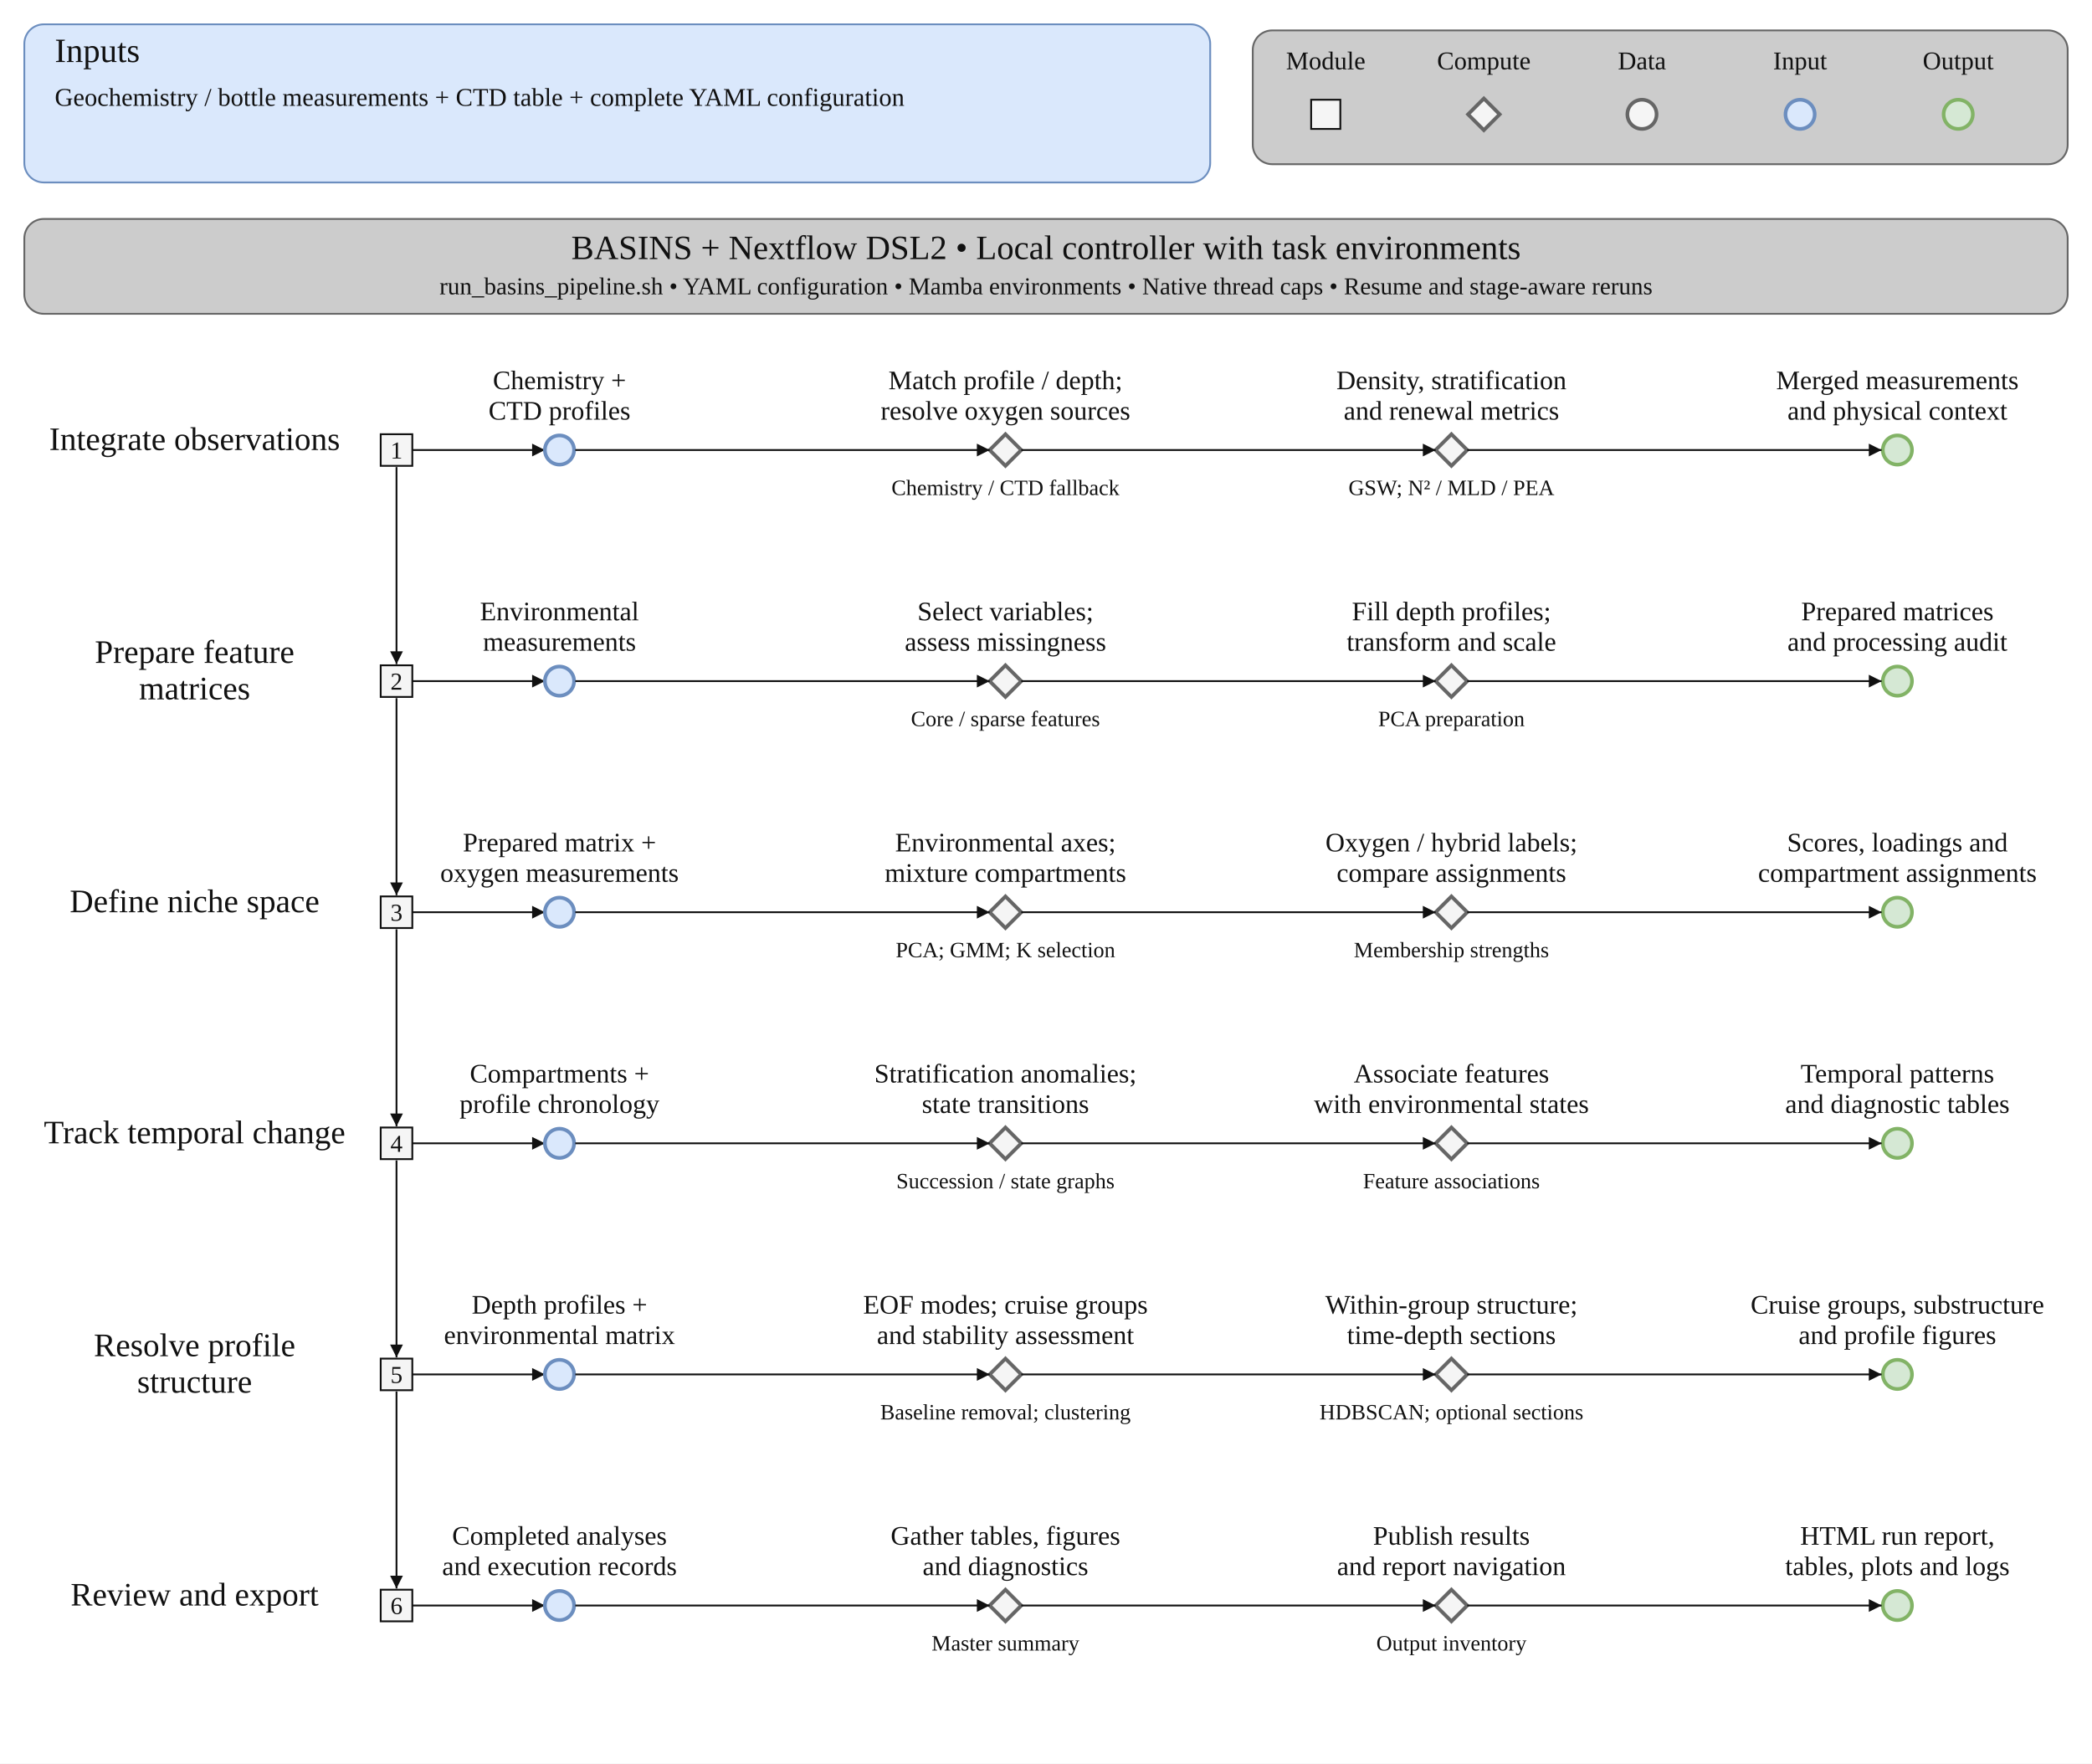
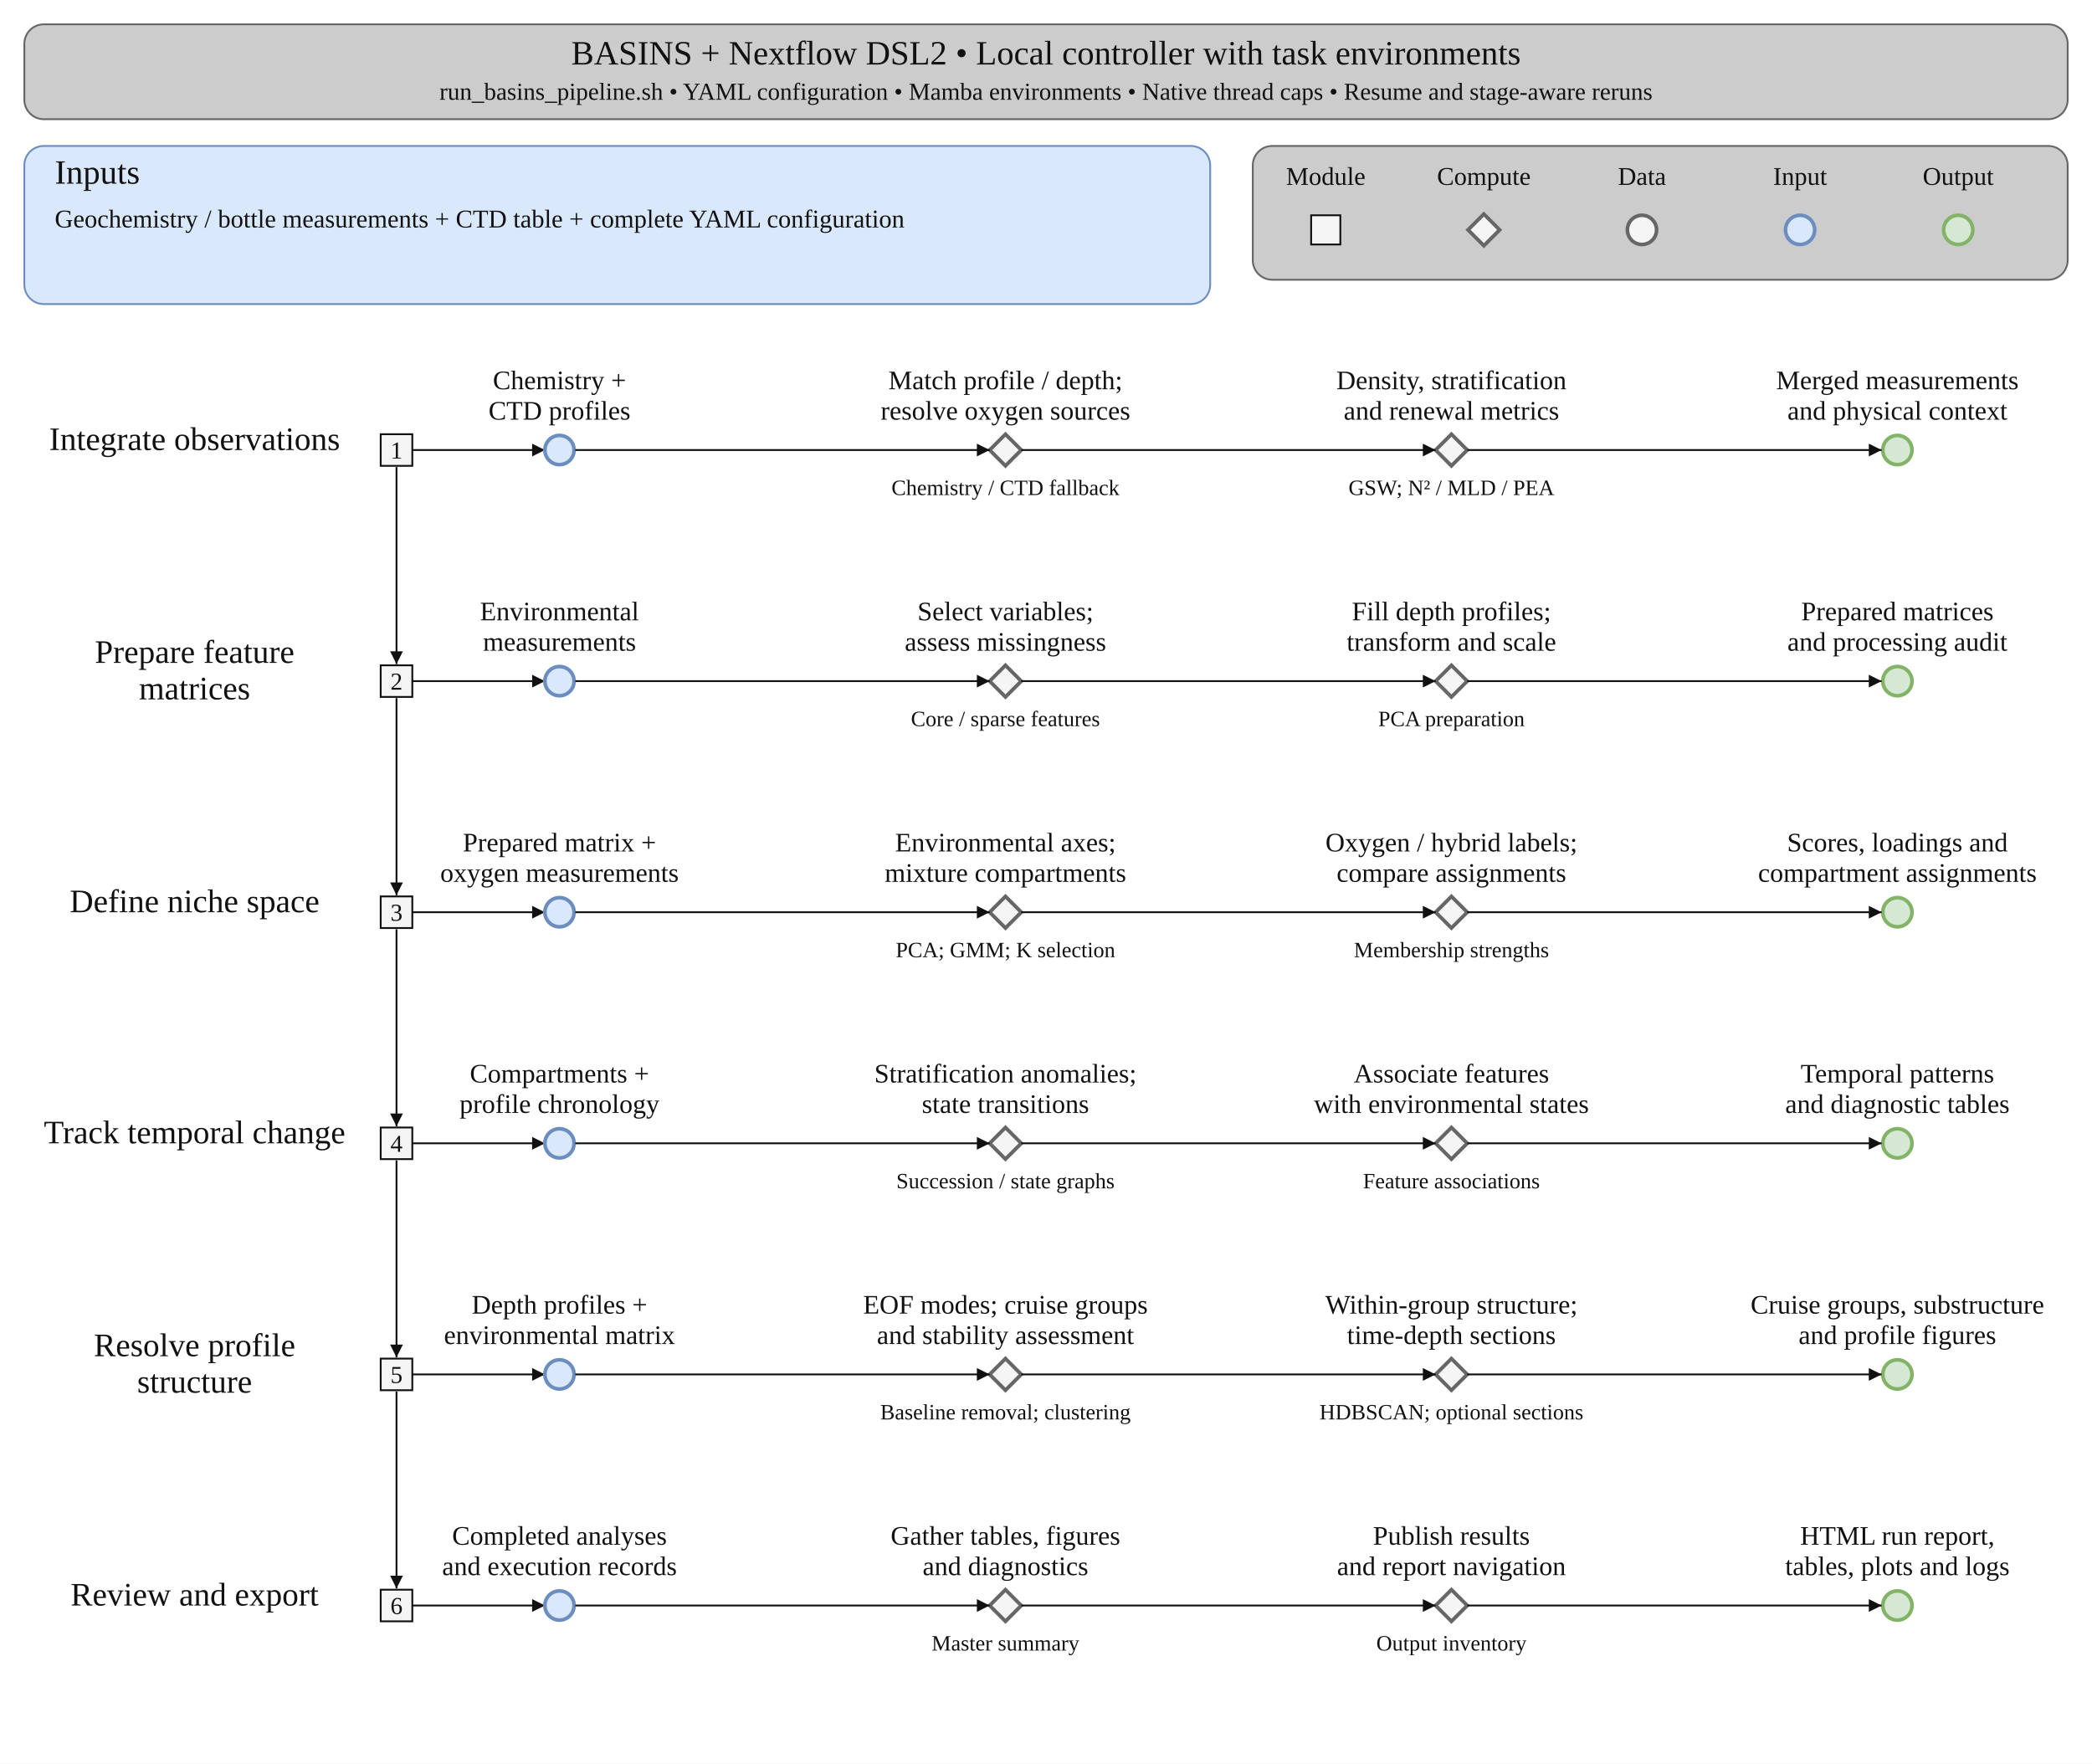
<svg xmlns="http://www.w3.org/2000/svg" width="1720" height="1450" viewBox="0 0 1720 1450" role="img" aria-labelledby="title desc">
  <rect width="100%" height="100%" fill="#ffffff" />
  <defs>
    <marker id="arrow" viewBox="0 0 10 10" refX="10" refY="5" markerWidth="7" markerHeight="7" orient="auto">
      <path d="M0 0 L10 5 L0 10 Z" fill="#111111" />
    </marker>
  </defs>
  <g font-family="Times New Roman, Times, serif" fill="#111111">
-     <rect x="20" y="20" width="975" height="130" rx="16" fill="#DAE8FC" stroke="#6C8EBF" stroke-width="1.5" />
-     <text x="45" y="51" font-size="28" text-anchor="start">Inputs</text>
-     <text x="45" y="87" font-size="21" text-anchor="start">Geochemistry / bottle measurements + CTD table + complete YAML configuration</text>
-     <rect x="1030" y="25" width="670" height="110" rx="16" fill="#CCCCCC" stroke="#666666" stroke-width="1.5" />
-     <text x="1090" y="57" font-size="21" text-anchor="middle">Module</text>
-     <rect x="1078" y="82" width="24" height="24" rx="0" fill="#F5F5F5" stroke="#111111" stroke-width="1.5" />
-     <text x="1220" y="57" font-size="21" text-anchor="middle">Compute</text>
-     <path d="M1207 94 L1220 81 L1233 94 L1220 107 Z" fill="#f5f5f5" stroke="#666666" stroke-width="3" />
-     <text x="1350" y="57" font-size="21" text-anchor="middle">Data</text>
-     <circle cx="1350" cy="94" r="12" fill="#F5F5F5" stroke="#666666" stroke-width="3" />
-     <text x="1480" y="57" font-size="21" text-anchor="middle">Input</text>
-     <circle cx="1480" cy="94" r="12" fill="#DAE8FC" stroke="#6C8EBF" stroke-width="3" />
-     <text x="1610" y="57" font-size="21" text-anchor="middle">Output</text>
-     <circle cx="1610" cy="94" r="12" fill="#D5E8D4" stroke="#82B366" stroke-width="3" />
-     <rect x="20" y="180" width="1680" height="78" rx="16" fill="#CCCCCC" stroke="#666666" stroke-width="1.5" />
-     <text x="860" y="213" font-size="28" text-anchor="middle">BASINS + Nextflow DSL2 • Local controller with task environments</text>
-     <text x="860" y="242" font-size="20" text-anchor="middle">run_basins_pipeline.sh • YAML configuration • Mamba environments • Native thread caps • Resume and stage-aware reruns</text>
+     <rect x="20" y="20" width="1680" height="78" rx="16" fill="#CCCCCC" stroke="#666666" stroke-width="1.5" />
+     <text x="860" y="53" font-size="28" text-anchor="middle">BASINS + Nextflow DSL2 • Local controller with task environments</text>
+     <text x="860" y="82" font-size="20" text-anchor="middle">run_basins_pipeline.sh • YAML configuration • Mamba environments • Native thread caps • Resume and stage-aware reruns</text>
+     <rect x="20" y="120" width="975" height="130" rx="16" fill="#DAE8FC" stroke="#6C8EBF" stroke-width="1.5" />
+     <text x="45" y="151" font-size="28" text-anchor="start">Inputs</text>
+     <text x="45" y="187" font-size="21" text-anchor="start">Geochemistry / bottle measurements + CTD table + complete YAML configuration</text>
+     <rect x="1030" y="120" width="670" height="110" rx="16" fill="#CCCCCC" stroke="#666666" stroke-width="1.5" />
+     <text x="1090" y="152" font-size="21" text-anchor="middle">Module</text>
+     <rect x="1078" y="177" width="24" height="24" rx="0" fill="#F5F5F5" stroke="#111111" stroke-width="1.5" />
+     <text x="1220" y="152" font-size="21" text-anchor="middle">Compute</text>
+     <path d="M1207 189 L1220 176 L1233 189 L1220 202 Z" fill="#f5f5f5" stroke="#666666" stroke-width="3" />
+     <text x="1350" y="152" font-size="21" text-anchor="middle">Data</text>
+     <circle cx="1350" cy="189" r="12" fill="#F5F5F5" stroke="#666666" stroke-width="3" />
+     <text x="1480" y="152" font-size="21" text-anchor="middle">Input</text>
+     <circle cx="1480" cy="189" r="12" fill="#DAE8FC" stroke="#6C8EBF" stroke-width="3" />
+     <text x="1610" y="152" font-size="21" text-anchor="middle">Output</text>
+     <circle cx="1610" cy="189" r="12" fill="#D5E8D4" stroke="#82B366" stroke-width="3" />
    <text x="160" y="370.0" font-size="27" text-anchor="middle">Integrate observations</text>
    <rect x="313" y="357.0" width="26" height="26" rx="0" fill="#F5F5F5" stroke="#111111" stroke-width="1.5" />
    <text x="326" y="377.0" font-size="20" text-anchor="middle">1</text>
    <path d="M339 370.0 L448 370.0" fill="none" stroke="#111111" stroke-width="1.5" marker-end="url(#arrow)" />
    <circle cx="460.0" cy="370.0" r="12" fill="#DAE8FC" stroke="#6C8EBF" stroke-width="3" />
    <text x="460.0" y="320.0" font-size="22" text-anchor="middle">Chemistry +</text>
    <text x="460.0" y="345.0" font-size="22" text-anchor="middle">CTD profiles</text>
    <path d="M813.667 370.0 L826.667 357.0 L839.667 370.0 L826.667 383.0 Z" fill="#f5f5f5" stroke="#666666" stroke-width="3" />
    <text x="826.667" y="320.0" font-size="22" text-anchor="middle">Match profile / depth;</text>
    <text x="826.667" y="345.0" font-size="22" text-anchor="middle">resolve oxygen sources</text>
    <text x="826.667" y="407.0" font-size="18" text-anchor="middle">Chemistry / CTD fallback</text>
    <path d="M1180.333 370.0 L1193.333 357.0 L1206.333 370.0 L1193.333 383.0 Z" fill="#f5f5f5" stroke="#666666" stroke-width="3" />
    <text x="1193.333" y="320.0" font-size="22" text-anchor="middle">Density, stratification</text>
    <text x="1193.333" y="345.0" font-size="22" text-anchor="middle">and renewal metrics</text>
    <text x="1193.333" y="407.0" font-size="18" text-anchor="middle">GSW; N² / MLD / PEA</text>
    <circle cx="1560.0" cy="370.0" r="12" fill="#D5E8D4" stroke="#82B366" stroke-width="3" />
    <text x="1560.0" y="320.0" font-size="22" text-anchor="middle">Merged measurements</text>
    <text x="1560.0" y="345.0" font-size="22" text-anchor="middle">and physical context</text>
    <path d="M473.0 370.0 L813.667 370.0" fill="none" stroke="#111111" stroke-width="1.5" marker-end="url(#arrow)" />
    <path d="M839.667 370.0 L1180.333 370.0" fill="none" stroke="#111111" stroke-width="1.5" marker-end="url(#arrow)" />
    <path d="M1206.333 370.0 L1547.0 370.0" fill="none" stroke="#111111" stroke-width="1.5" marker-end="url(#arrow)" />
    <path d="M326 384.0 L326 546.0" fill="none" stroke="#111111" stroke-width="1.5" marker-end="url(#arrow)" />
    <text x="160" y="545.0" font-size="27" text-anchor="middle">Prepare feature</text>
    <text x="160" y="575.0" font-size="27" text-anchor="middle">matrices</text>
    <rect x="313" y="547.0" width="26" height="26" rx="0" fill="#F5F5F5" stroke="#111111" stroke-width="1.5" />
    <text x="326" y="567.0" font-size="20" text-anchor="middle">2</text>
    <path d="M339 560.0 L448 560.0" fill="none" stroke="#111111" stroke-width="1.5" marker-end="url(#arrow)" />
    <circle cx="460.0" cy="560.0" r="12" fill="#DAE8FC" stroke="#6C8EBF" stroke-width="3" />
    <text x="460.0" y="510.0" font-size="22" text-anchor="middle">Environmental</text>
    <text x="460.0" y="535.0" font-size="22" text-anchor="middle">measurements</text>
    <path d="M813.667 560.0 L826.667 547.0 L839.667 560.0 L826.667 573.0 Z" fill="#f5f5f5" stroke="#666666" stroke-width="3" />
    <text x="826.667" y="510.0" font-size="22" text-anchor="middle">Select variables;</text>
    <text x="826.667" y="535.0" font-size="22" text-anchor="middle">assess missingness</text>
    <text x="826.667" y="597.0" font-size="18" text-anchor="middle">Core / sparse features</text>
    <path d="M1180.333 560.0 L1193.333 547.0 L1206.333 560.0 L1193.333 573.0 Z" fill="#f5f5f5" stroke="#666666" stroke-width="3" />
    <text x="1193.333" y="510.0" font-size="22" text-anchor="middle">Fill depth profiles;</text>
    <text x="1193.333" y="535.0" font-size="22" text-anchor="middle">transform and scale</text>
    <text x="1193.333" y="597.0" font-size="18" text-anchor="middle">PCA preparation</text>
    <circle cx="1560.0" cy="560.0" r="12" fill="#D5E8D4" stroke="#82B366" stroke-width="3" />
    <text x="1560.0" y="510.0" font-size="22" text-anchor="middle">Prepared matrices</text>
    <text x="1560.0" y="535.0" font-size="22" text-anchor="middle">and processing audit</text>
    <path d="M473.0 560.0 L813.667 560.0" fill="none" stroke="#111111" stroke-width="1.5" marker-end="url(#arrow)" />
    <path d="M839.667 560.0 L1180.333 560.0" fill="none" stroke="#111111" stroke-width="1.5" marker-end="url(#arrow)" />
    <path d="M1206.333 560.0 L1547.0 560.0" fill="none" stroke="#111111" stroke-width="1.5" marker-end="url(#arrow)" />
    <path d="M326 574.0 L326 736.0" fill="none" stroke="#111111" stroke-width="1.5" marker-end="url(#arrow)" />
    <text x="160" y="750.0" font-size="27" text-anchor="middle">Define niche space</text>
    <rect x="313" y="737.0" width="26" height="26" rx="0" fill="#F5F5F5" stroke="#111111" stroke-width="1.5" />
    <text x="326" y="757.0" font-size="20" text-anchor="middle">3</text>
    <path d="M339 750.0 L448 750.0" fill="none" stroke="#111111" stroke-width="1.5" marker-end="url(#arrow)" />
    <circle cx="460.0" cy="750.0" r="12" fill="#DAE8FC" stroke="#6C8EBF" stroke-width="3" />
    <text x="460.0" y="700.0" font-size="22" text-anchor="middle">Prepared matrix +</text>
    <text x="460.0" y="725.0" font-size="22" text-anchor="middle">oxygen measurements</text>
    <path d="M813.667 750.0 L826.667 737.0 L839.667 750.0 L826.667 763.0 Z" fill="#f5f5f5" stroke="#666666" stroke-width="3" />
    <text x="826.667" y="700.0" font-size="22" text-anchor="middle">Environmental axes;</text>
    <text x="826.667" y="725.0" font-size="22" text-anchor="middle">mixture compartments</text>
    <text x="826.667" y="787.0" font-size="18" text-anchor="middle">PCA; GMM; K selection</text>
    <path d="M1180.333 750.0 L1193.333 737.0 L1206.333 750.0 L1193.333 763.0 Z" fill="#f5f5f5" stroke="#666666" stroke-width="3" />
    <text x="1193.333" y="700.0" font-size="22" text-anchor="middle">Oxygen / hybrid labels;</text>
    <text x="1193.333" y="725.0" font-size="22" text-anchor="middle">compare assignments</text>
    <text x="1193.333" y="787.0" font-size="18" text-anchor="middle">Membership strengths</text>
    <circle cx="1560.0" cy="750.0" r="12" fill="#D5E8D4" stroke="#82B366" stroke-width="3" />
    <text x="1560.0" y="700.0" font-size="22" text-anchor="middle">Scores, loadings and</text>
    <text x="1560.0" y="725.0" font-size="22" text-anchor="middle">compartment assignments</text>
    <path d="M473.0 750.0 L813.667 750.0" fill="none" stroke="#111111" stroke-width="1.5" marker-end="url(#arrow)" />
    <path d="M839.667 750.0 L1180.333 750.0" fill="none" stroke="#111111" stroke-width="1.5" marker-end="url(#arrow)" />
    <path d="M1206.333 750.0 L1547.0 750.0" fill="none" stroke="#111111" stroke-width="1.5" marker-end="url(#arrow)" />
    <path d="M326 764.0 L326 926.0" fill="none" stroke="#111111" stroke-width="1.5" marker-end="url(#arrow)" />
    <text x="160" y="940.0" font-size="27" text-anchor="middle">Track temporal change</text>
    <rect x="313" y="927.0" width="26" height="26" rx="0" fill="#F5F5F5" stroke="#111111" stroke-width="1.5" />
    <text x="326" y="947.0" font-size="20" text-anchor="middle">4</text>
    <path d="M339 940.0 L448 940.0" fill="none" stroke="#111111" stroke-width="1.5" marker-end="url(#arrow)" />
    <circle cx="460.0" cy="940.0" r="12" fill="#DAE8FC" stroke="#6C8EBF" stroke-width="3" />
    <text x="460.0" y="890.0" font-size="22" text-anchor="middle">Compartments +</text>
    <text x="460.0" y="915.0" font-size="22" text-anchor="middle">profile chronology</text>
    <path d="M813.667 940.0 L826.667 927.0 L839.667 940.0 L826.667 953.0 Z" fill="#f5f5f5" stroke="#666666" stroke-width="3" />
    <text x="826.667" y="890.0" font-size="22" text-anchor="middle">Stratification anomalies;</text>
    <text x="826.667" y="915.0" font-size="22" text-anchor="middle">state transitions</text>
    <text x="826.667" y="977.0" font-size="18" text-anchor="middle">Succession / state graphs</text>
    <path d="M1180.333 940.0 L1193.333 927.0 L1206.333 940.0 L1193.333 953.0 Z" fill="#f5f5f5" stroke="#666666" stroke-width="3" />
    <text x="1193.333" y="890.0" font-size="22" text-anchor="middle">Associate features</text>
    <text x="1193.333" y="915.0" font-size="22" text-anchor="middle">with environmental states</text>
    <text x="1193.333" y="977.0" font-size="18" text-anchor="middle">Feature associations</text>
    <circle cx="1560.0" cy="940.0" r="12" fill="#D5E8D4" stroke="#82B366" stroke-width="3" />
    <text x="1560.0" y="890.0" font-size="22" text-anchor="middle">Temporal patterns</text>
    <text x="1560.0" y="915.0" font-size="22" text-anchor="middle">and diagnostic tables</text>
    <path d="M473.0 940.0 L813.667 940.0" fill="none" stroke="#111111" stroke-width="1.5" marker-end="url(#arrow)" />
    <path d="M839.667 940.0 L1180.333 940.0" fill="none" stroke="#111111" stroke-width="1.5" marker-end="url(#arrow)" />
    <path d="M1206.333 940.0 L1547.0 940.0" fill="none" stroke="#111111" stroke-width="1.5" marker-end="url(#arrow)" />
    <path d="M326 954.0 L326 1116.0" fill="none" stroke="#111111" stroke-width="1.5" marker-end="url(#arrow)" />
    <text x="160" y="1115.0" font-size="27" text-anchor="middle">Resolve profile</text>
    <text x="160" y="1145.0" font-size="27" text-anchor="middle">structure</text>
    <rect x="313" y="1117.0" width="26" height="26" rx="0" fill="#F5F5F5" stroke="#111111" stroke-width="1.5" />
    <text x="326" y="1137.0" font-size="20" text-anchor="middle">5</text>
    <path d="M339 1130.0 L448 1130.0" fill="none" stroke="#111111" stroke-width="1.5" marker-end="url(#arrow)" />
    <circle cx="460.0" cy="1130.0" r="12" fill="#DAE8FC" stroke="#6C8EBF" stroke-width="3" />
    <text x="460.0" y="1080.0" font-size="22" text-anchor="middle">Depth profiles +</text>
    <text x="460.0" y="1105.0" font-size="22" text-anchor="middle">environmental matrix</text>
    <path d="M813.667 1130.0 L826.667 1117.0 L839.667 1130.0 L826.667 1143.0 Z" fill="#f5f5f5" stroke="#666666" stroke-width="3" />
    <text x="826.667" y="1080.0" font-size="22" text-anchor="middle">EOF modes; cruise groups</text>
    <text x="826.667" y="1105.0" font-size="22" text-anchor="middle">and stability assessment</text>
    <text x="826.667" y="1167.0" font-size="18" text-anchor="middle">Baseline removal; clustering</text>
    <path d="M1180.333 1130.0 L1193.333 1117.0 L1206.333 1130.0 L1193.333 1143.0 Z" fill="#f5f5f5" stroke="#666666" stroke-width="3" />
    <text x="1193.333" y="1080.0" font-size="22" text-anchor="middle">Within-group structure;</text>
    <text x="1193.333" y="1105.0" font-size="22" text-anchor="middle">time-depth sections</text>
    <text x="1193.333" y="1167.0" font-size="18" text-anchor="middle">HDBSCAN; optional sections</text>
    <circle cx="1560.0" cy="1130.0" r="12" fill="#D5E8D4" stroke="#82B366" stroke-width="3" />
    <text x="1560.0" y="1080.0" font-size="22" text-anchor="middle">Cruise groups, substructure</text>
    <text x="1560.0" y="1105.0" font-size="22" text-anchor="middle">and profile figures</text>
    <path d="M473.0 1130.0 L813.667 1130.0" fill="none" stroke="#111111" stroke-width="1.5" marker-end="url(#arrow)" />
    <path d="M839.667 1130.0 L1180.333 1130.0" fill="none" stroke="#111111" stroke-width="1.5" marker-end="url(#arrow)" />
    <path d="M1206.333 1130.0 L1547.0 1130.0" fill="none" stroke="#111111" stroke-width="1.5" marker-end="url(#arrow)" />
    <path d="M326 1144.0 L326 1306.0" fill="none" stroke="#111111" stroke-width="1.5" marker-end="url(#arrow)" />
    <text x="160" y="1320.0" font-size="27" text-anchor="middle">Review and export</text>
    <rect x="313" y="1307.0" width="26" height="26" rx="0" fill="#F5F5F5" stroke="#111111" stroke-width="1.5" />
    <text x="326" y="1327.0" font-size="20" text-anchor="middle">6</text>
    <path d="M339 1320.0 L448 1320.0" fill="none" stroke="#111111" stroke-width="1.5" marker-end="url(#arrow)" />
    <circle cx="460.0" cy="1320.0" r="12" fill="#DAE8FC" stroke="#6C8EBF" stroke-width="3" />
    <text x="460.0" y="1270.0" font-size="22" text-anchor="middle">Completed analyses</text>
    <text x="460.0" y="1295.0" font-size="22" text-anchor="middle">and execution records</text>
    <path d="M813.667 1320.0 L826.667 1307.0 L839.667 1320.0 L826.667 1333.0 Z" fill="#f5f5f5" stroke="#666666" stroke-width="3" />
    <text x="826.667" y="1270.0" font-size="22" text-anchor="middle">Gather tables, figures</text>
    <text x="826.667" y="1295.0" font-size="22" text-anchor="middle">and diagnostics</text>
    <text x="826.667" y="1357.0" font-size="18" text-anchor="middle">Master summary</text>
    <path d="M1180.333 1320.0 L1193.333 1307.0 L1206.333 1320.0 L1193.333 1333.0 Z" fill="#f5f5f5" stroke="#666666" stroke-width="3" />
    <text x="1193.333" y="1270.0" font-size="22" text-anchor="middle">Publish results</text>
    <text x="1193.333" y="1295.0" font-size="22" text-anchor="middle">and report navigation</text>
    <text x="1193.333" y="1357.0" font-size="18" text-anchor="middle">Output inventory</text>
    <circle cx="1560.0" cy="1320.0" r="12" fill="#D5E8D4" stroke="#82B366" stroke-width="3" />
    <text x="1560.0" y="1270.0" font-size="22" text-anchor="middle">HTML run report,</text>
    <text x="1560.0" y="1295.0" font-size="22" text-anchor="middle">tables, plots and logs</text>
    <path d="M473.0 1320.0 L813.667 1320.0" fill="none" stroke="#111111" stroke-width="1.5" marker-end="url(#arrow)" />
    <path d="M839.667 1320.0 L1180.333 1320.0" fill="none" stroke="#111111" stroke-width="1.5" marker-end="url(#arrow)" />
    <path d="M1206.333 1320.0 L1547.0 1320.0" fill="none" stroke="#111111" stroke-width="1.5" marker-end="url(#arrow)" />
  </g>
</svg>
